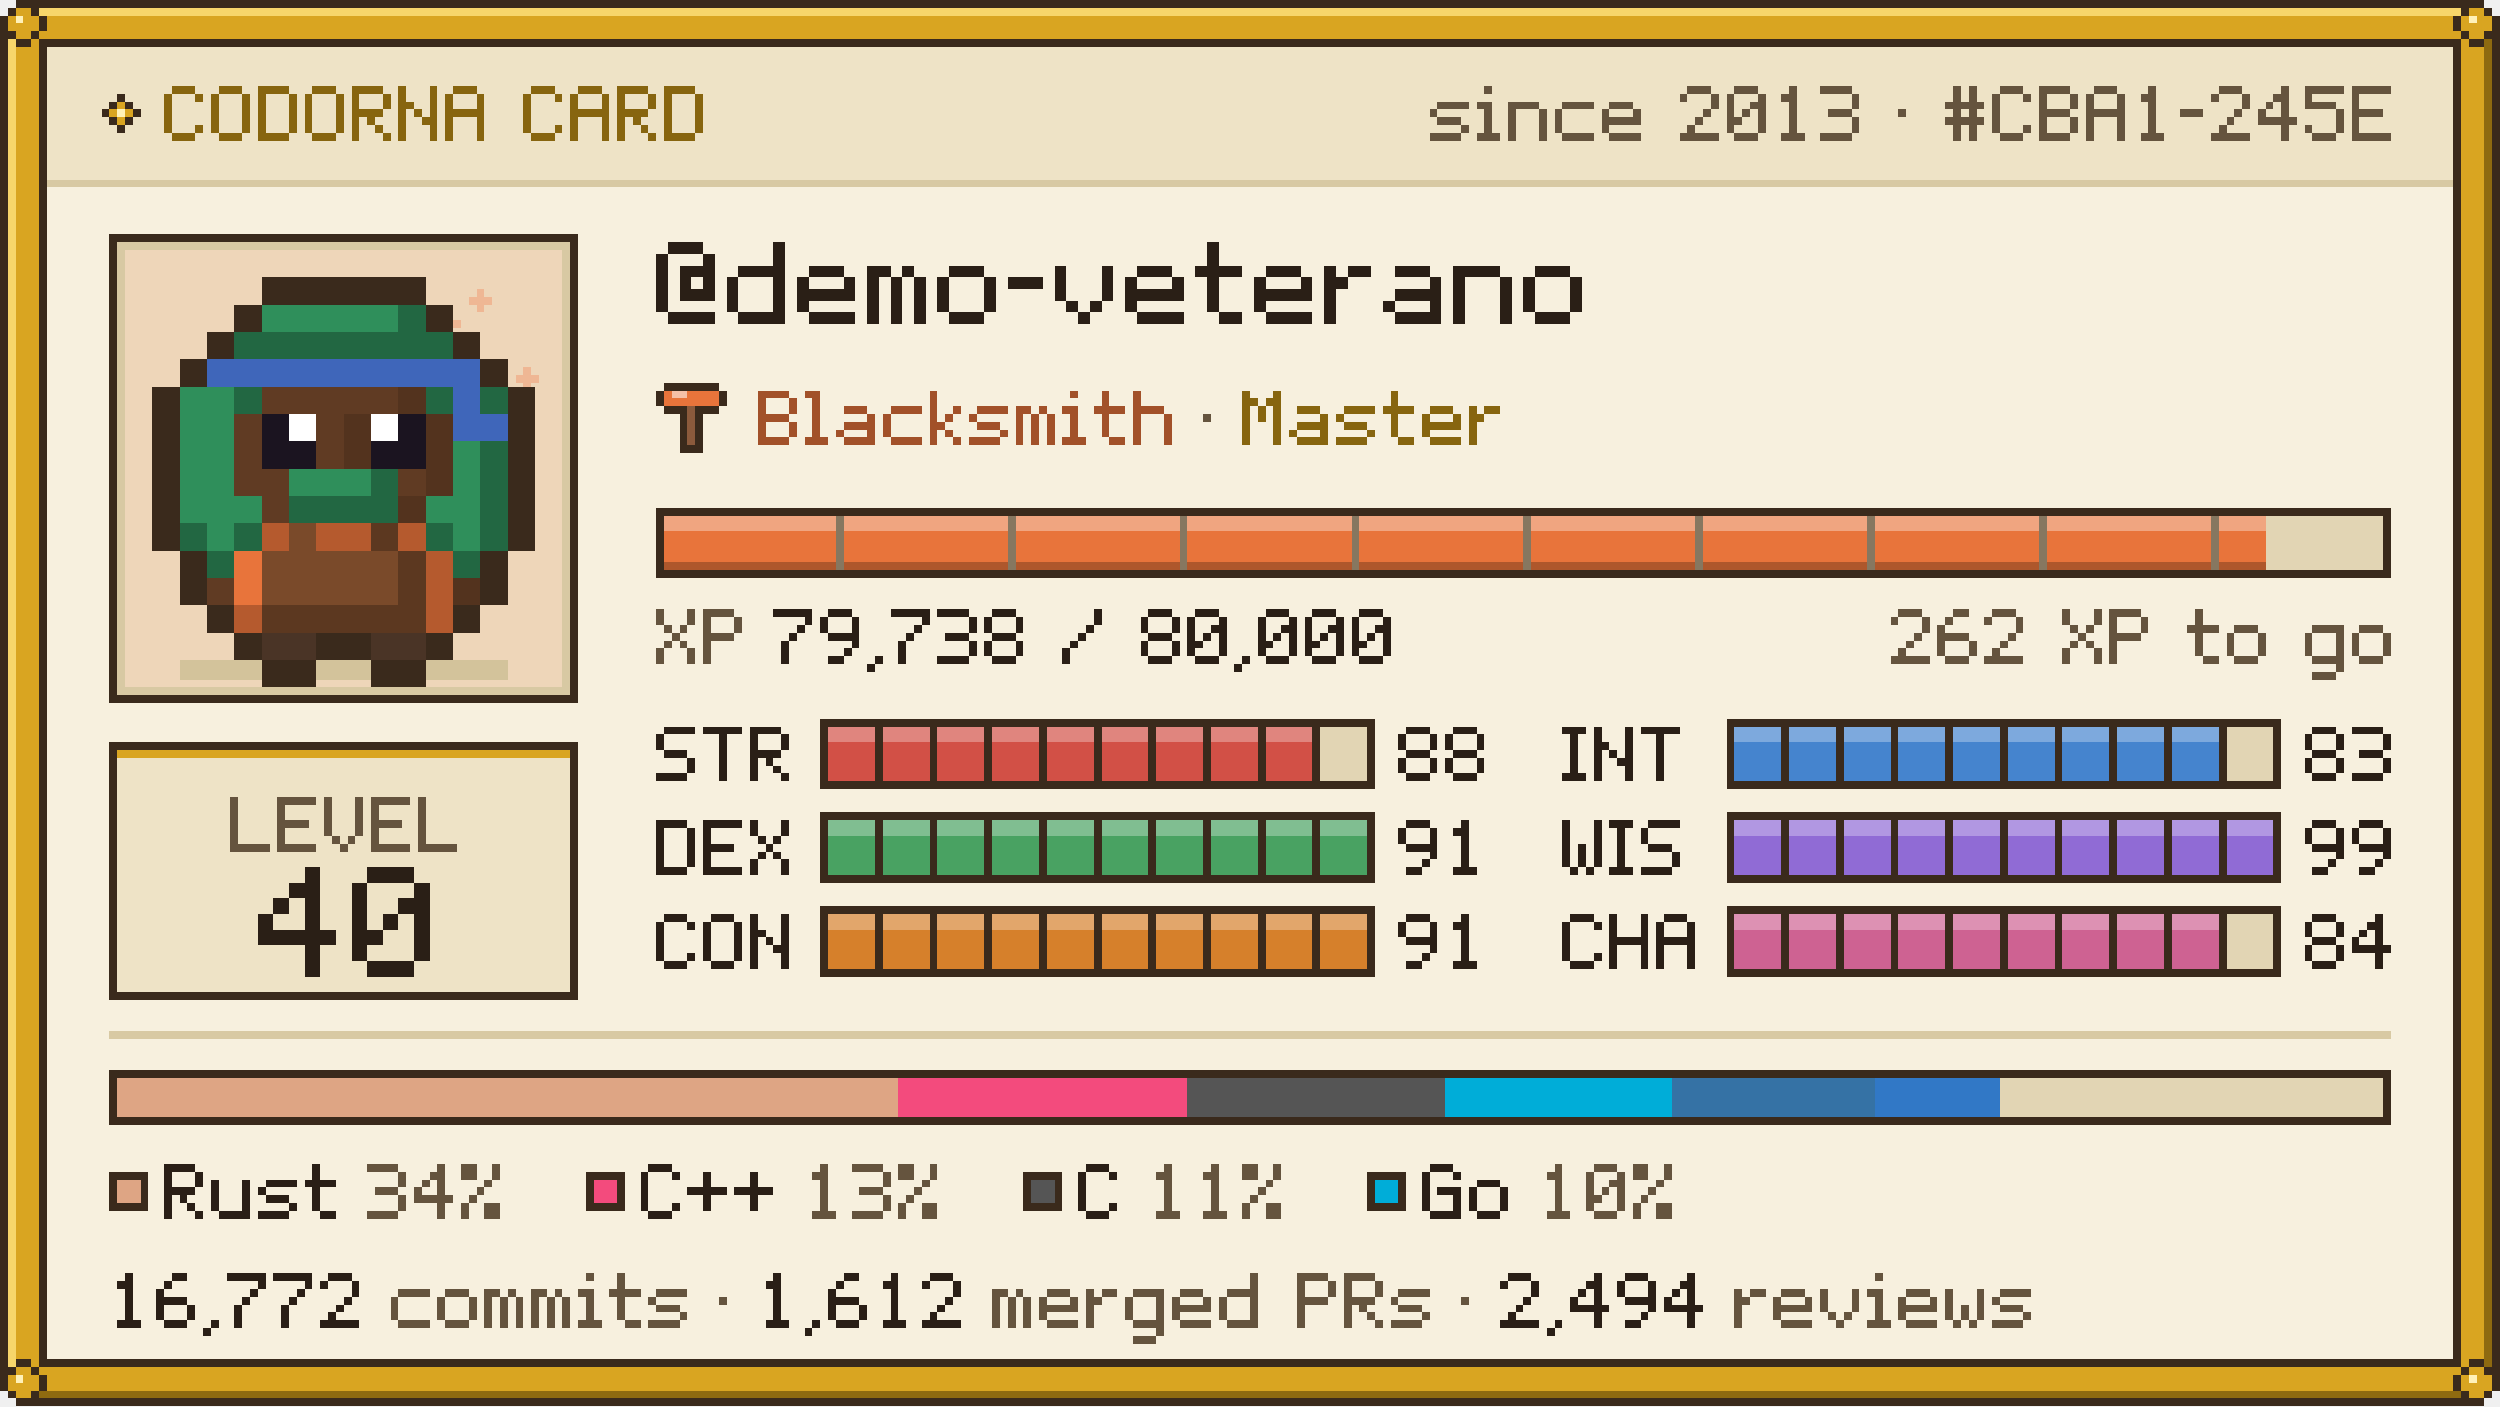
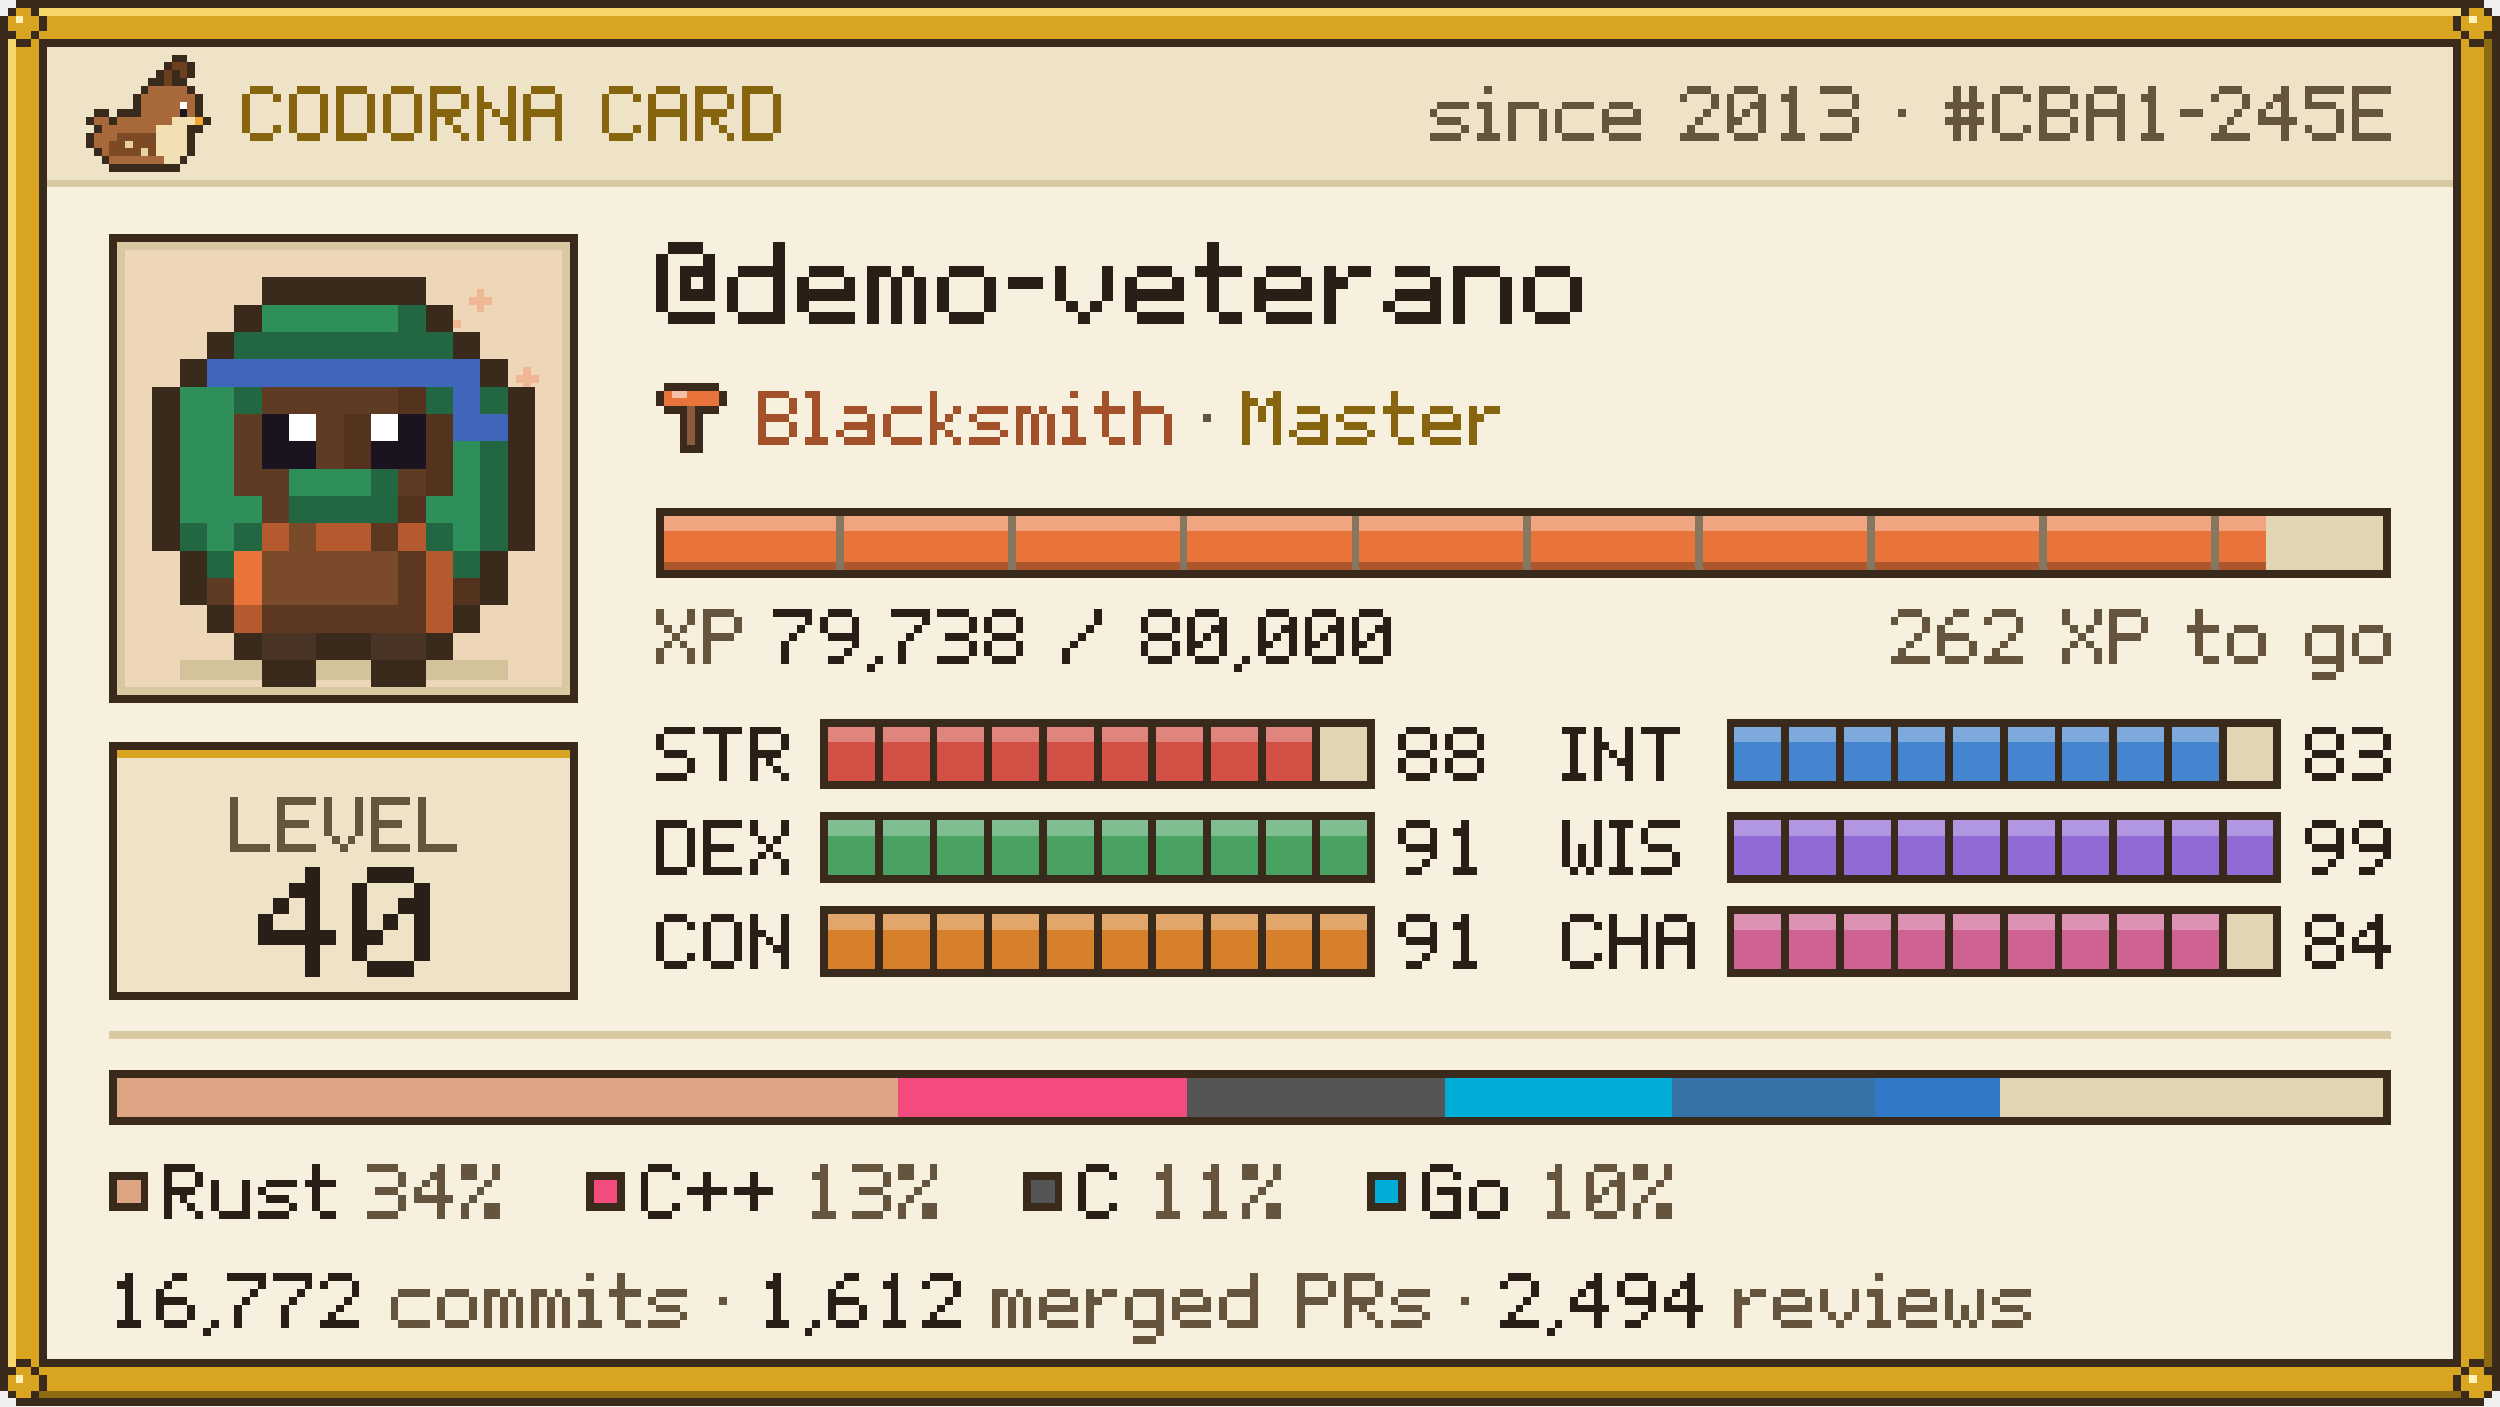
<svg xmlns="http://www.w3.org/2000/svg" width="640" height="360" viewBox="0 0 640 360" role="img" aria-labelledby="gc-title gc-desc" shape-rendering="crispEdges">
  <defs>
    <path id="g43" d="M1 0h3v1h-3zM0 1h1v5h-1zM4 1h1v1h-1zM4 5h1v1h-1zM1 6h3v1h-3z" />
    <path id="g4f" d="M1 0h3v1h-3zM0 1h1v5h-1zM4 1h1v5h-1zM1 6h3v1h-3z" />
    <path id="g44" d="M0 0h4v1h-4zM0 1h1v6h-1zM4 1h1v5h-1zM1 6h3v1h-3z" />
    <path id="g52" d="M0 0h4v1h-4zM0 1h1v6h-1zM4 1h1v2h-1zM1 3h3v1h-3zM2 4h1v1h-1zM3 5h1v1h-1zM4 6h1v1h-1z" />
    <path id="g4e" d="M0 0h1v7h-1zM4 0h1v7h-1zM1 2h1v1h-1zM2 3h1v1h-1zM3 4h1v1h-1z" />
    <path id="g41" d="M1 0h3v1h-3zM0 1h1v6h-1zM4 1h1v6h-1zM1 3h3v1h-3z" />
    <path id="g73" d="M1 2h4v1h-4zM0 3h1v1h-1zM1 4h3v1h-3zM4 5h1v1h-1zM0 6h4v1h-4z" />
    <path id="g69" d="M1 0h1v1h-1zM0 2h2v1h-2zM1 3h1v4h-1zM0 6h1v1h-1zM2 6h1v1h-1z" />
    <path id="g6e" d="M0 2h4v1h-4zM0 3h1v4h-1zM4 3h1v4h-1z" />
    <path id="g63" d="M1 2h4v1h-4zM0 3h1v3h-1zM1 6h4v1h-4z" />
    <path id="g65" d="M1 2h3v1h-3zM0 3h1v3h-1zM4 3h1v2h-1zM1 4h3v1h-3zM1 6h4v1h-4z" />
    <path id="g32" d="M1 0h3v1h-3zM0 1h1v1h-1zM4 1h1v2h-1zM3 3h1v1h-1zM2 4h1v1h-1zM1 5h1v2h-1zM0 6h1v1h-1zM2 6h3v1h-3z" />
    <path id="g30" d="M1 0h3v1h-3zM0 1h1v5h-1zM4 1h1v5h-1zM3 2h1v1h-1zM2 3h1v1h-1zM1 4h1v1h-1zM1 6h3v1h-3z" />
    <path id="g31" d="M2 0h1v7h-1zM1 1h1v1h-1zM1 6h1v1h-1zM3 6h1v1h-1z" />
    <path id="g33" d="M0 0h4v1h-4zM4 1h1v2h-1zM1 3h3v1h-3zM4 4h1v2h-1zM0 6h4v1h-4z" />
    <path id="gb7" d="M0 3h1v1h-1z" />
    <path id="g23" d="M1 0h1v7h-1zM3 0h1v7h-1zM0 2h1v1h-1zM2 2h1v1h-1zM4 2h1v1h-1zM0 4h1v1h-1zM2 4h1v1h-1zM4 4h1v1h-1z" />
    <path id="g42" d="M0 0h4v1h-4zM0 1h1v6h-1zM4 1h1v2h-1zM1 3h3v1h-3zM4 4h1v2h-1zM1 6h3v1h-3z" />
    <path id="g2d" d="M0 3h3v1h-3z" />
    <path id="g34" d="M3 0h1v7h-1zM2 1h1v1h-1zM1 2h1v1h-1zM0 3h1v2h-1zM1 4h2v1h-2zM4 4h1v1h-1z" />
    <path id="g35" d="M0 0h5v1h-5zM0 1h1v2h-1zM1 2h3v1h-3zM4 3h1v3h-1zM0 5h1v1h-1zM1 6h3v1h-3z" />
    <path id="g45" d="M0 0h5v1h-5zM0 1h1v6h-1zM1 3h3v1h-3zM1 6h4v1h-4z" />
    <path id="g4c" d="M0 0h1v7h-1zM1 6h4v1h-4z" />
    <path id="g56" d="M0 0h1v5h-1zM4 0h1v5h-1zM1 5h1v1h-1zM3 5h1v1h-1zM2 6h1v1h-1z" />
    <path id="g40" d="M1 0h3v1h-3zM0 1h1v5h-1zM4 1h1v4h-1zM2 2h2v1h-2zM2 3h1v2h-1zM3 4h1v1h-1zM1 6h4v1h-4z" />
    <path id="g64" d="M4 0h1v7h-1zM1 2h3v1h-3zM0 3h1v3h-1zM1 6h3v1h-3z" />
    <path id="g6d" d="M0 2h2v1h-2zM3 2h1v1h-1zM0 3h1v4h-1zM2 3h1v4h-1zM4 3h1v4h-1z" />
    <path id="g6f" d="M1 2h3v1h-3zM0 3h1v3h-1zM4 3h1v3h-1zM1 6h3v1h-3z" />
    <path id="g76" d="M0 2h1v3h-1zM4 2h1v3h-1zM1 5h1v1h-1zM3 5h1v1h-1zM2 6h1v1h-1z" />
    <path id="g74" d="M1 0h1v6h-1zM0 2h1v1h-1zM2 2h2v1h-2zM2 6h2v1h-2z" />
    <path id="g72" d="M0 2h1v5h-1zM2 2h2v1h-2zM1 3h1v1h-1z" />
    <path id="g61" d="M1 2h3v1h-3zM4 3h1v4h-1zM1 4h3v1h-3zM0 5h1v1h-1zM1 6h3v1h-3z" />
    <path id="g6c" d="M0 0h2v1h-2zM1 1h1v6h-1zM0 6h1v1h-1zM2 6h1v1h-1z" />
    <path id="g6b" d="M0 0h1v7h-1zM3 2h1v1h-1zM2 3h1v1h-1zM1 4h1v1h-1zM2 5h1v1h-1zM3 6h1v1h-1z" />
    <path id="g68" d="M0 0h1v7h-1zM1 2h3v1h-3zM4 3h1v4h-1z" />
    <path id="g4d" d="M0 0h1v7h-1zM4 0h1v7h-1zM1 1h1v1h-1zM3 1h1v1h-1zM2 2h1v2h-1z" />
    <path id="g58" d="M0 0h1v2h-1zM4 0h1v2h-1zM1 2h1v1h-1zM3 2h1v1h-1zM2 3h1v1h-1zM1 4h1v1h-1zM3 4h1v1h-1zM0 5h1v2h-1zM4 5h1v2h-1z" />
    <path id="g50" d="M0 0h4v1h-4zM0 1h1v6h-1zM4 1h1v2h-1zM1 3h3v1h-3z" />
    <path id="g37" d="M0 0h5v1h-5zM4 1h1v1h-1zM3 2h1v1h-1zM2 3h1v1h-1zM1 4h1v3h-1z" />
    <path id="g39" d="M1 0h3v1h-3zM0 1h1v2h-1zM4 1h1v4h-1zM1 3h3v1h-3zM3 5h1v1h-1zM1 6h2v1h-2z" />
    <path id="g2c" d="M1 6h1v1h-1zM0 7h1v1h-1z" />
    <path id="g38" d="M1 0h3v1h-3zM0 1h1v2h-1zM4 1h1v2h-1zM1 3h3v1h-3zM0 4h1v2h-1zM4 4h1v2h-1zM1 6h3v1h-3z" />
    <path id="g2f" d="M4 0h1v2h-1zM3 2h1v1h-1zM2 3h1v1h-1zM1 4h1v1h-1zM0 5h1v2h-1z" />
    <path id="g36" d="M2 0h2v1h-2zM1 1h1v1h-1zM0 2h1v4h-1zM1 3h3v1h-3zM4 4h1v2h-1zM1 6h3v1h-3z" />
    <path id="g67" d="M1 2h4v1h-4zM0 3h1v3h-1zM4 3h1v5h-1zM1 6h3v1h-3zM1 8h3v1h-3z" />
    <path id="g53" d="M1 0h4v1h-4zM0 1h1v2h-1zM1 3h3v1h-3zM4 4h1v2h-1zM0 6h4v1h-4z" />
    <path id="g54" d="M0 0h5v1h-5zM2 1h1v6h-1z" />
    <path id="g49" d="M0 0h3v1h-3zM1 1h1v6h-1zM0 6h1v1h-1zM2 6h1v1h-1z" />
    <path id="g57" d="M0 0h1v6h-1zM4 0h1v6h-1zM2 3h1v3h-1zM1 6h1v1h-1zM3 6h1v1h-1z" />
    <path id="g48" d="M0 0h1v7h-1zM4 0h1v7h-1zM1 3h3v1h-3z" />
    <path id="g75" d="M0 2h1v4h-1zM4 2h1v5h-1zM1 6h3v1h-3z" />
    <path id="g25" d="M0 0h2v2h-2zM4 0h1v2h-1zM3 2h1v1h-1zM2 3h1v1h-1zM1 4h1v1h-1zM0 5h1v2h-1zM3 5h2v2h-2z" />
    <path id="g2b" d="M2 1h1v5h-1zM0 3h2v1h-2zM3 3h2v1h-2z" />
    <path id="g47" d="M1 0h3v1h-3zM0 1h1v5h-1zM4 1h1v1h-1zM2 3h3v1h-3zM4 4h1v3h-1zM1 6h3v1h-3z" />
    <path id="g77" d="M0 2h1v4h-1zM4 2h1v4h-1zM2 4h1v2h-1zM1 6h1v1h-1zM3 6h1v1h-1z" />
  </defs>
  <path fill="#3a2a1c" d="M4 0h632v2h2v2h2v352h-2v2h-2v2h-632v-2h-2v-2h-2v-352h2v-2h2z" />
  <path fill="#d9a521" d="M6 2h628v2h2v2h2v348h-2v2h-2v2h-628v-2h-2v-2h-2v-348h2v-2h2z" />
  <rect x="8" y="2" width="624" height="2" fill="#f7d66b" />
  <rect x="2" y="8" width="2" height="344" fill="#f7d66b" />
  <rect x="8" y="356" width="624" height="2" fill="#8e6a10" />
  <rect x="636" y="8" width="2" height="344" fill="#8e6a10" />
  <rect x="10" y="10" width="620" height="340" fill="#3a2a1c" />
  <rect x="12" y="12" width="616" height="336" fill="#f7f0de" />
  <path fill="#3a2a1c" d="M4 0h4v2h-4zM2 2h2v2h-2zM8 2h2v2h-2zM0 4h2v4h-2zM10 4h2v4h-2zM2 8h2v2h-2zM8 8h2v2h-2zM4 10h4v2h-4z" />
  <path fill="#d9a521" d="M4 2h4v2h-4zM2 4h2v4h-2zM6 4h4v4h-4zM4 6h2v4h-2zM6 8h2v2h-2z" />
  <path fill="#fff1b8" d="M4 4h2v2h-2z" />
  <path fill="#3a2a1c" d="M632 0h4v2h-4zM630 2h2v2h-2zM636 2h2v2h-2zM628 4h2v4h-2zM638 4h2v4h-2zM630 8h2v2h-2zM636 8h2v2h-2zM632 10h4v2h-4z" />
  <path fill="#d9a521" d="M632 2h4v2h-4zM630 4h2v4h-2zM634 4h4v4h-4zM632 6h2v4h-2zM634 8h2v2h-2z" />
  <path fill="#fff1b8" d="M632 4h2v2h-2z" />
  <path fill="#3a2a1c" d="M4 348h4v2h-4zM2 350h2v2h-2zM8 350h2v2h-2zM0 352h2v4h-2zM10 352h2v4h-2zM2 356h2v2h-2zM8 356h2v2h-2zM4 358h4v2h-4z" />
  <path fill="#d9a521" d="M4 350h4v2h-4zM2 352h2v4h-2zM6 352h4v4h-4zM4 354h2v4h-2zM6 356h2v2h-2z" />
  <path fill="#fff1b8" d="M4 352h2v2h-2z" />
  <path fill="#3a2a1c" d="M632 348h4v2h-4zM630 350h2v2h-2zM636 350h2v2h-2zM628 352h2v4h-2zM638 352h2v4h-2zM630 356h2v2h-2zM636 356h2v2h-2zM632 358h4v2h-4z" />
  <path fill="#d9a521" d="M632 350h4v2h-4zM630 352h2v4h-2zM634 352h4v4h-4zM632 354h2v4h-2zM634 356h2v2h-2z" />
  <path fill="#fff1b8" d="M632 352h2v2h-2z" />
  <rect x="12" y="12" width="616" height="34" fill="#eee3c6" />
  <rect x="12" y="46" width="616" height="2" fill="#d8c9a3" />
-   <path fill="#3a2a1c" d="M30 24h2v2h-2zM28 26h2v2h-2zM32 26h2v2h-2zM26 28h2v2h-2zM34 28h2v2h-2zM28 30h2v2h-2zM32 30h2v2h-2zM30 32h2v2h-2z" />
-   <path fill="#d9a521" d="M30 26h2v2h-2zM28 28h2v2h-2zM32 28h2v2h-2zM30 30h2v2h-2z" />
-   <path fill="#fff1b8" d="M30 28h2v2h-2z" />
-   <g fill="#87650f" transform="translate(42 22) scale(2)">
+   <path fill="#3a2a1c" d="M44 14h4v2h-4zM42 16h2v2h-2zM48 16h2v4h-2zM40 18h2v4h-2zM44 18h2v4h-2zM38 20h2v2h-2zM46 20h2v2h-2zM36 22h2v2h-2zM48 22h2v2h-2zM34 24h2v6h-2zM50 24h2v6h-2zM24 28h4v2h-4zM30 28h4v2h-4zM22 30h2v2h-2zM28 30h2v2h-2zM52 30h2v2h-2zM24 32h2v2h-2zM48 32h4v2h-4zM22 34h2v4h-2zM48 34h2v6h-2zM24 38h2v2h-2zM26 40h2v2h-2zM46 40h2v2h-2zM28 42h18v2h-18z" />
+   <path fill="#a8693a" d="M38 22h10v4h-10zM36 24h2v10h-2zM48 24h2v6h-2zM38 26h8v4h-8zM24 30h4v2h-4zM30 30h6v4h-6zM38 30h6v2h-6zM26 32h4v4h-4zM38 32h2v2h-2zM24 34h2v4h-2zM26 36h2v4h-2zM28 40h14v2h-14z" />
+   <path fill="#7d4a26" d="M30 34h10v2h-10zM28 36h4v4h-4zM34 36h6v2h-6zM32 38h4v2h-4zM38 38h2v2h-2z" />
+   <path fill="#f2dfb4" d="M44 30h6v2h-6zM40 32h8v8h-8zM42 40h4v2h-4z" />
+   <path fill="#ead2a0" d="M32 36h2v2h-2zM36 38h2v2h-2z" />
+   <path fill="#1b1420" d="M46 28h2v2h-2z" />
+   <path fill="#ffffff" d="M46 26h2v2h-2z" />
+   <path fill="#f0a830" d="M50 30h2v2h-2z" />
+   <path fill="#6b3f1f" d="M44 16h4v2h-4zM42 18h2v4h-2zM46 18h2v2h-2z" />
+   <g fill="#87650f" transform="translate(62 22) scale(2)">
    <use href="#g43" />
    <use href="#g4f" x="6" />
    <use href="#g44" x="12" />
    <use href="#g4f" x="18" />
    <use href="#g52" x="24" />
    <use href="#g4e" x="30" />
    <use href="#g41" x="36" />
    <use href="#g43" x="46" />
    <use href="#g41" x="52" />
    <use href="#g52" x="58" />
    <use href="#g44" x="64" />
  </g>
  <g fill="#65543e" transform="translate(366 22) scale(2)">
    <use href="#g73" />
    <use href="#g69" x="6" />
    <use href="#g6e" x="10" />
    <use href="#g63" x="16" />
    <use href="#g65" x="22" />
    <use href="#g32" x="32" />
    <use href="#g30" x="38" />
    <use href="#g31" x="44" />
    <use href="#g33" x="50" />
    <use href="#gb7" x="60" />
    <use href="#g23" x="66" />
    <use href="#g43" x="72" />
    <use href="#g42" x="78" />
    <use href="#g41" x="84" />
    <use href="#g31" x="90" />
    <use href="#g2d" x="96" />
    <use href="#g32" x="100" />
    <use href="#g34" x="106" />
    <use href="#g35" x="112" />
    <use href="#g45" x="118" />
  </g>
  <rect x="28" y="60" width="120" height="120" fill="#3a2a1c" />
  <rect x="30" y="62" width="116" height="116" fill="#d8c9a3" />
  <rect x="32" y="64" width="112" height="112" fill="#eed6b9" />
  <path fill="#efb794" d="M114 80h2v6h-2zM112 82h6v2h-6zM118 112h2v6h-2zM116 114h6v2h-6zM122 74h2v6h-2zM120 76h6v2h-6zM134 94h2v6h-2zM132 96h6v2h-6zM120 114h2v6h-2zM118 116h6v2h-6z" />
  <rect x="46" y="169" width="84" height="5" fill="#d3c39b" />
  <path fill="#3a2a1c" d="M67 71h42v7h-42zM60 78h7v7h-7zM109 78h7v7h-7zM53 85h7v7h-7zM116 85h7v7h-7zM46 92h7v7h-7zM123 92h7v7h-7zM39 99h7v42h-7zM130 99h7v42h-7zM46 141h7v14h-7zM123 141h7v14h-7zM53 155h7v7h-7zM116 155h7v7h-7zM60 162h7v7h-7zM81 162h14v7h-14zM109 162h7v7h-7zM67 169h14v7h-14zM95 169h14v7h-14z" />
  <path fill="#2f8f5b" d="M67 78h35v7h-35zM46 99h14v35h-14zM116 113h7v28h-7zM74 120h21v7h-21zM60 127h7v7h-7zM109 127h7v7h-7zM53 134h7v7h-7z" />
  <path fill="#226742" d="M102 78h7v14h-7zM60 85h42v7h-42zM109 85h7v7h-7zM60 99h7v7h-7zM109 99h7v7h-7zM123 99h7v7h-7zM123 113h7v28h-7zM95 120h7v14h-7zM74 127h21v7h-21zM46 134h7v7h-7zM60 134h7v7h-7zM109 134h7v7h-7zM53 141h7v7h-7zM116 141h7v7h-7z" />
  <path fill="#3f66ba" d="M53 92h70v7h-70zM116 99h7v14h-7zM123 106h7v7h-7z" />
  <path fill="#603b23" d="M67 99h35v7h-35zM60 106h7v21h-7zM81 106h7v14h-7zM67 120h7v14h-7zM102 120h7v7h-7zM53 148h7v7h-7z" />
  <path fill="#53331e" d="M102 99h7v7h-7zM88 106h7v14h-7zM109 106h7v21h-7zM102 127h7v7h-7zM116 148h7v7h-7z" />
  <path fill="#1b1420" d="M67 106h7v14h-7zM102 106h7v14h-7zM74 113h7v7h-7zM95 113h7v7h-7z" />
  <path fill="#ffffff" d="M74 106h7v7h-7zM95 106h7v7h-7z" />
  <path fill="#b55a2e" d="M67 134h7v7h-7zM81 134h14v7h-14zM102 134h7v7h-7zM109 141h7v21h-7zM60 155h7v7h-7z" />
  <path fill="#7a4a2a" d="M74 134h7v21h-7zM67 141h7v14h-7zM81 141h21v14h-21z" />
  <path fill="#5c3820" d="M95 134h7v7h-7zM102 141h7v21h-7zM67 155h35v7h-35z" />
  <path fill="#e8743b" d="M60 141h7v14h-7z" />
  <path fill="#4a3426" d="M67 162h14v7h-14zM95 162h14v7h-14z" />
  <rect x="28" y="190" width="120" height="66" fill="#3a2a1c" />
  <rect x="30" y="192" width="116" height="62" fill="#eee3c6" />
  <rect x="30" y="192" width="116" height="2" fill="#d9a521" />
  <g fill="#65543e" transform="translate(59 204) scale(2)">
    <use href="#g4c" />
    <use href="#g45" x="6" />
    <use href="#g56" x="12" />
    <use href="#g45" x="18" />
    <use href="#g4c" x="24" />
  </g>
  <g fill="#2a1f16" transform="translate(66 222) scale(4)">
    <use href="#g34" />
    <use href="#g30" x="6" />
  </g>
  <g fill="#2a1f16" transform="translate(168 62) scale(3)">
    <use href="#g40" />
    <use href="#g64" x="6" />
    <use href="#g65" x="12" />
    <use href="#g6d" x="18" />
    <use href="#g6f" x="24" />
    <use href="#g2d" x="30" />
    <use href="#g76" x="34" />
    <use href="#g65" x="40" />
    <use href="#g74" x="46" />
    <use href="#g65" x="51" />
    <use href="#g72" x="57" />
    <use href="#g61" x="62" />
    <use href="#g6e" x="68" />
    <use href="#g6f" x="74" />
  </g>
  <path fill="#3a2a1c" d="M170 98h14v2h-14zM168 100h2v4h-2zM184 100h2v4h-2zM170 104h6v2h-6zM178 104h6v2h-6zM174 106h2v10h-2zM178 106h2v10h-2zM176 114h2v2h-2z" />
  <path fill="#e8743b" d="M170 100h2v4h-2zM176 100h8v4h-8zM172 102h4v2h-4z" />
  <path fill="#f5c0a7" d="M172 100h4v2h-4z" />
  <path fill="#8b5a3c" d="M176 104h2v10h-2z" />
  <g fill="#a25129" transform="translate(194 100) scale(2)">
    <use href="#g42" />
    <use href="#g6c" x="6" />
    <use href="#g61" x="10" />
    <use href="#g63" x="16" />
    <use href="#g6b" x="22" />
    <use href="#g73" x="27" />
    <use href="#g6d" x="33" />
    <use href="#g69" x="39" />
    <use href="#g74" x="43" />
    <use href="#g68" x="48" />
  </g>
  <g fill="#65543e" transform="translate(300 100) scale(2)">
    <use href="#gb7" x="4" />
  </g>
  <g fill="#87650f" transform="translate(318 100) scale(2)">
    <use href="#g4d" />
    <use href="#g61" x="6" />
    <use href="#g73" x="12" />
    <use href="#g74" x="18" />
    <use href="#g65" x="23" />
    <use href="#g72" x="29" />
  </g>
  <rect x="168" y="130" width="444" height="18" fill="#3a2a1c" />
  <rect x="170" y="132" width="440" height="14" fill="#e2d5b4" />
  <rect x="170" y="132" width="410" height="14" fill="#e8743b" />
  <rect x="170" y="132" width="410" height="4" fill="#f0a580" />
  <rect x="170" y="144" width="410" height="2" fill="#ae572c" />
  <path fill="#867760" d="M214 132h2v14h-2zM258 132h2v14h-2zM302 132h2v14h-2zM346 132h2v14h-2zM390 132h2v14h-2zM434 132h2v14h-2zM478 132h2v14h-2zM522 132h2v14h-2zM566 132h2v14h-2z" />
  <g fill="#65543e" transform="translate(168 156) scale(2)">
    <use href="#g58" />
    <use href="#g50" x="6" />
  </g>
  <g fill="#2a1f16" transform="translate(198 156) scale(2)">
    <use href="#g37" />
    <use href="#g39" x="6" />
    <use href="#g2c" x="12" />
    <use href="#g37" x="15" />
    <use href="#g33" x="21" />
    <use href="#g38" x="27" />
    <use href="#g2f" x="37" />
    <use href="#g38" x="47" />
    <use href="#g30" x="53" />
    <use href="#g2c" x="59" />
    <use href="#g30" x="62" />
    <use href="#g30" x="68" />
    <use href="#g30" x="74" />
  </g>
  <g fill="#65543e" transform="translate(484 156) scale(2)">
    <use href="#g32" />
    <use href="#g36" x="6" />
    <use href="#g32" x="12" />
    <use href="#g58" x="22" />
    <use href="#g50" x="28" />
    <use href="#g74" x="38" />
    <use href="#g6f" x="43" />
    <use href="#g67" x="53" />
    <use href="#g6f" x="59" />
  </g>
  <g fill="#2a1f16" transform="translate(168 186) scale(2)">
    <use href="#g53" />
    <use href="#g54" x="6" />
    <use href="#g52" x="12" />
  </g>
  <rect x="210" y="184" width="142" height="18" fill="#3a2a1c" />
  <path fill="#e2d5b4" d="M338 186h12v14h-12z" />
  <path fill="#d25046" d="M212 186h12v14h-12zM226 186h12v14h-12zM240 186h12v14h-12zM254 186h12v14h-12zM268 186h12v14h-12zM282 186h12v14h-12zM296 186h12v14h-12zM310 186h12v14h-12zM324 186h12v14h-12z" />
  <path fill="#e0857e" d="M212 186h12v4h-12zM226 186h12v4h-12zM240 186h12v4h-12zM254 186h12v4h-12zM268 186h12v4h-12zM282 186h12v4h-12zM296 186h12v4h-12zM310 186h12v4h-12zM324 186h12v4h-12z" />
  <g fill="#2a1f16" transform="translate(358 186) scale(2)">
    <use href="#g38" />
    <use href="#g38" x="6" />
  </g>
  <g fill="#2a1f16" transform="translate(400 186) scale(2)">
    <use href="#g49" />
    <use href="#g4e" x="4" />
    <use href="#g54" x="10" />
  </g>
  <rect x="442" y="184" width="142" height="18" fill="#3a2a1c" />
  <path fill="#e2d5b4" d="M570 186h12v14h-12z" />
  <path fill="#4584ce" d="M444 186h12v14h-12zM458 186h12v14h-12zM472 186h12v14h-12zM486 186h12v14h-12zM500 186h12v14h-12zM514 186h12v14h-12zM528 186h12v14h-12zM542 186h12v14h-12zM556 186h12v14h-12z" />
  <path fill="#7da9dd" d="M444 186h12v4h-12zM458 186h12v4h-12zM472 186h12v4h-12zM486 186h12v4h-12zM500 186h12v4h-12zM514 186h12v4h-12zM528 186h12v4h-12zM542 186h12v4h-12zM556 186h12v4h-12z" />
  <g fill="#2a1f16" transform="translate(590 186) scale(2)">
    <use href="#g38" />
    <use href="#g33" x="6" />
  </g>
  <g fill="#2a1f16" transform="translate(168 210) scale(2)">
    <use href="#g44" />
    <use href="#g45" x="6" />
    <use href="#g58" x="12" />
  </g>
  <rect x="210" y="208" width="142" height="18" fill="#3a2a1c" />
  <path fill="#49a262" d="M212 210h12v14h-12zM226 210h12v14h-12zM240 210h12v14h-12zM254 210h12v14h-12zM268 210h12v14h-12zM282 210h12v14h-12zM296 210h12v14h-12zM310 210h12v14h-12zM324 210h12v14h-12zM338 210h12v14h-12z" />
  <path fill="#80be91" d="M212 210h12v4h-12zM226 210h12v4h-12zM240 210h12v4h-12zM254 210h12v4h-12zM268 210h12v4h-12zM282 210h12v4h-12zM296 210h12v4h-12zM310 210h12v4h-12zM324 210h12v4h-12zM338 210h12v4h-12z" />
  <g fill="#2a1f16" transform="translate(358 210) scale(2)">
    <use href="#g39" />
    <use href="#g31" x="6" />
  </g>
  <g fill="#2a1f16" transform="translate(400 210) scale(2)">
    <use href="#g57" />
    <use href="#g49" x="6" />
    <use href="#g53" x="10" />
  </g>
  <rect x="442" y="208" width="142" height="18" fill="#3a2a1c" />
  <path fill="#906bd5" d="M444 210h12v14h-12zM458 210h12v14h-12zM472 210h12v14h-12zM486 210h12v14h-12zM500 210h12v14h-12zM514 210h12v14h-12zM528 210h12v14h-12zM542 210h12v14h-12zM556 210h12v14h-12zM570 210h12v14h-12z" />
  <path fill="#b197e2" d="M444 210h12v4h-12zM458 210h12v4h-12zM472 210h12v4h-12zM486 210h12v4h-12zM500 210h12v4h-12zM514 210h12v4h-12zM528 210h12v4h-12zM542 210h12v4h-12zM556 210h12v4h-12zM570 210h12v4h-12z" />
  <g fill="#2a1f16" transform="translate(590 210) scale(2)">
    <use href="#g39" />
    <use href="#g39" x="6" />
  </g>
  <g fill="#2a1f16" transform="translate(168 234) scale(2)">
    <use href="#g43" />
    <use href="#g4f" x="6" />
    <use href="#g4e" x="12" />
  </g>
  <rect x="210" y="232" width="142" height="18" fill="#3a2a1c" />
  <path fill="#d6802b" d="M212 234h12v14h-12zM226 234h12v14h-12zM240 234h12v14h-12zM254 234h12v14h-12zM268 234h12v14h-12zM282 234h12v14h-12zM296 234h12v14h-12zM310 234h12v14h-12zM324 234h12v14h-12zM338 234h12v14h-12z" />
  <path fill="#e2a66b" d="M212 234h12v4h-12zM226 234h12v4h-12zM240 234h12v4h-12zM254 234h12v4h-12zM268 234h12v4h-12zM282 234h12v4h-12zM296 234h12v4h-12zM310 234h12v4h-12zM324 234h12v4h-12zM338 234h12v4h-12z" />
  <g fill="#2a1f16" transform="translate(358 234) scale(2)">
    <use href="#g39" />
    <use href="#g31" x="6" />
  </g>
  <g fill="#2a1f16" transform="translate(400 234) scale(2)">
    <use href="#g43" />
    <use href="#g48" x="6" />
    <use href="#g41" x="12" />
  </g>
  <rect x="442" y="232" width="142" height="18" fill="#3a2a1c" />
  <path fill="#e2d5b4" d="M570 234h12v14h-12z" />
  <path fill="#ce6292" d="M444 234h12v14h-12zM458 234h12v14h-12zM472 234h12v14h-12zM486 234h12v14h-12zM500 234h12v14h-12zM514 234h12v14h-12zM528 234h12v14h-12zM542 234h12v14h-12zM556 234h12v14h-12z" />
  <path fill="#dd91b3" d="M444 234h12v4h-12zM458 234h12v4h-12zM472 234h12v4h-12zM486 234h12v4h-12zM500 234h12v4h-12zM514 234h12v4h-12zM528 234h12v4h-12zM542 234h12v4h-12zM556 234h12v4h-12z" />
  <g fill="#2a1f16" transform="translate(590 234) scale(2)">
    <use href="#g38" />
    <use href="#g34" x="6" />
  </g>
  <rect x="28" y="264" width="584" height="2" fill="#d8c9a3" />
  <rect x="28" y="274" width="584" height="14" fill="#3a2a1c" />
  <rect x="30" y="276" width="580" height="10" fill="#e2d5b4" />
  <rect x="30" y="276" width="200" height="10" fill="#dea584" />
  <rect x="230" y="276" width="74" height="10" fill="#f34b7d" />
  <rect x="304" y="276" width="66" height="10" fill="#555555" />
  <rect x="370" y="276" width="58" height="10" fill="#00ADD8" />
  <rect x="428" y="276" width="52" height="10" fill="#3572A5" />
  <rect x="480" y="276" width="32" height="10" fill="#3178c6" />
  <rect x="28" y="300" width="10" height="10" fill="#3a2a1c" />
  <rect x="30" y="302" width="6" height="6" fill="#dea584" />
  <g fill="#2a1f16" transform="translate(42 298) scale(2)">
    <use href="#g52" />
    <use href="#g75" x="6" />
    <use href="#g73" x="12" />
    <use href="#g74" x="18" />
  </g>
  <g fill="#65543e" transform="translate(86 298) scale(2)">
    <use href="#g33" x="4" />
    <use href="#g34" x="10" />
    <use href="#g25" x="16" />
  </g>
  <rect x="150" y="300" width="10" height="10" fill="#3a2a1c" />
  <rect x="152" y="302" width="6" height="6" fill="#f34b7d" />
  <g fill="#2a1f16" transform="translate(164 298) scale(2)">
    <use href="#g43" />
    <use href="#g2b" x="6" />
    <use href="#g2b" x="12" />
  </g>
  <g fill="#65543e" transform="translate(198 298) scale(2)">
    <use href="#g31" x="4" />
    <use href="#g33" x="10" />
    <use href="#g25" x="16" />
  </g>
  <rect x="262" y="300" width="10" height="10" fill="#3a2a1c" />
  <rect x="264" y="302" width="6" height="6" fill="#555555" />
  <g fill="#2a1f16" transform="translate(276 298) scale(2)">
    <use href="#g43" />
  </g>
  <g fill="#65543e" transform="translate(286 298) scale(2)">
    <use href="#g31" x="4" />
    <use href="#g31" x="10" />
    <use href="#g25" x="16" />
  </g>
  <rect x="350" y="300" width="10" height="10" fill="#3a2a1c" />
  <rect x="352" y="302" width="6" height="6" fill="#00ADD8" />
  <g fill="#2a1f16" transform="translate(364 298) scale(2)">
    <use href="#g47" />
    <use href="#g6f" x="6" />
  </g>
  <g fill="#65543e" transform="translate(386 298) scale(2)">
    <use href="#g31" x="4" />
    <use href="#g30" x="10" />
    <use href="#g25" x="16" />
  </g>
  <g fill="#2a1f16" transform="translate(28 326) scale(2)">
    <use href="#g31" />
    <use href="#g36" x="6" />
    <use href="#g2c" x="12" />
    <use href="#g37" x="15" />
    <use href="#g37" x="21" />
    <use href="#g32" x="27" />
  </g>
  <g fill="#65543e" transform="translate(92 326) scale(2)">
    <use href="#g63" x="4" />
    <use href="#g6f" x="10" />
    <use href="#g6d" x="16" />
    <use href="#g6d" x="22" />
    <use href="#g69" x="28" />
    <use href="#g74" x="32" />
    <use href="#g73" x="37" />
  </g>
  <g fill="#65543e" transform="translate(176 326) scale(2)">
    <use href="#gb7" x="4" />
  </g>
  <g fill="#2a1f16" transform="translate(194 326) scale(2)">
    <use href="#g31" />
    <use href="#g2c" x="6" />
    <use href="#g36" x="9" />
    <use href="#g31" x="15" />
    <use href="#g32" x="21" />
  </g>
  <g fill="#65543e" transform="translate(246 326) scale(2)">
    <use href="#g6d" x="4" />
    <use href="#g65" x="10" />
    <use href="#g72" x="16" />
    <use href="#g67" x="21" />
    <use href="#g65" x="27" />
    <use href="#g64" x="33" />
    <use href="#g50" x="43" />
    <use href="#g52" x="49" />
    <use href="#g73" x="55" />
  </g>
  <g fill="#65543e" transform="translate(366 326) scale(2)">
    <use href="#gb7" x="4" />
  </g>
  <g fill="#2a1f16" transform="translate(384 326) scale(2)">
    <use href="#g32" />
    <use href="#g2c" x="6" />
    <use href="#g34" x="9" />
    <use href="#g39" x="15" />
    <use href="#g34" x="21" />
  </g>
  <g fill="#65543e" transform="translate(436 326) scale(2)">
    <use href="#g72" x="4" />
    <use href="#g65" x="9" />
    <use href="#g76" x="15" />
    <use href="#g69" x="21" />
    <use href="#g65" x="25" />
    <use href="#g77" x="31" />
    <use href="#g73" x="37" />
  </g>
</svg>
